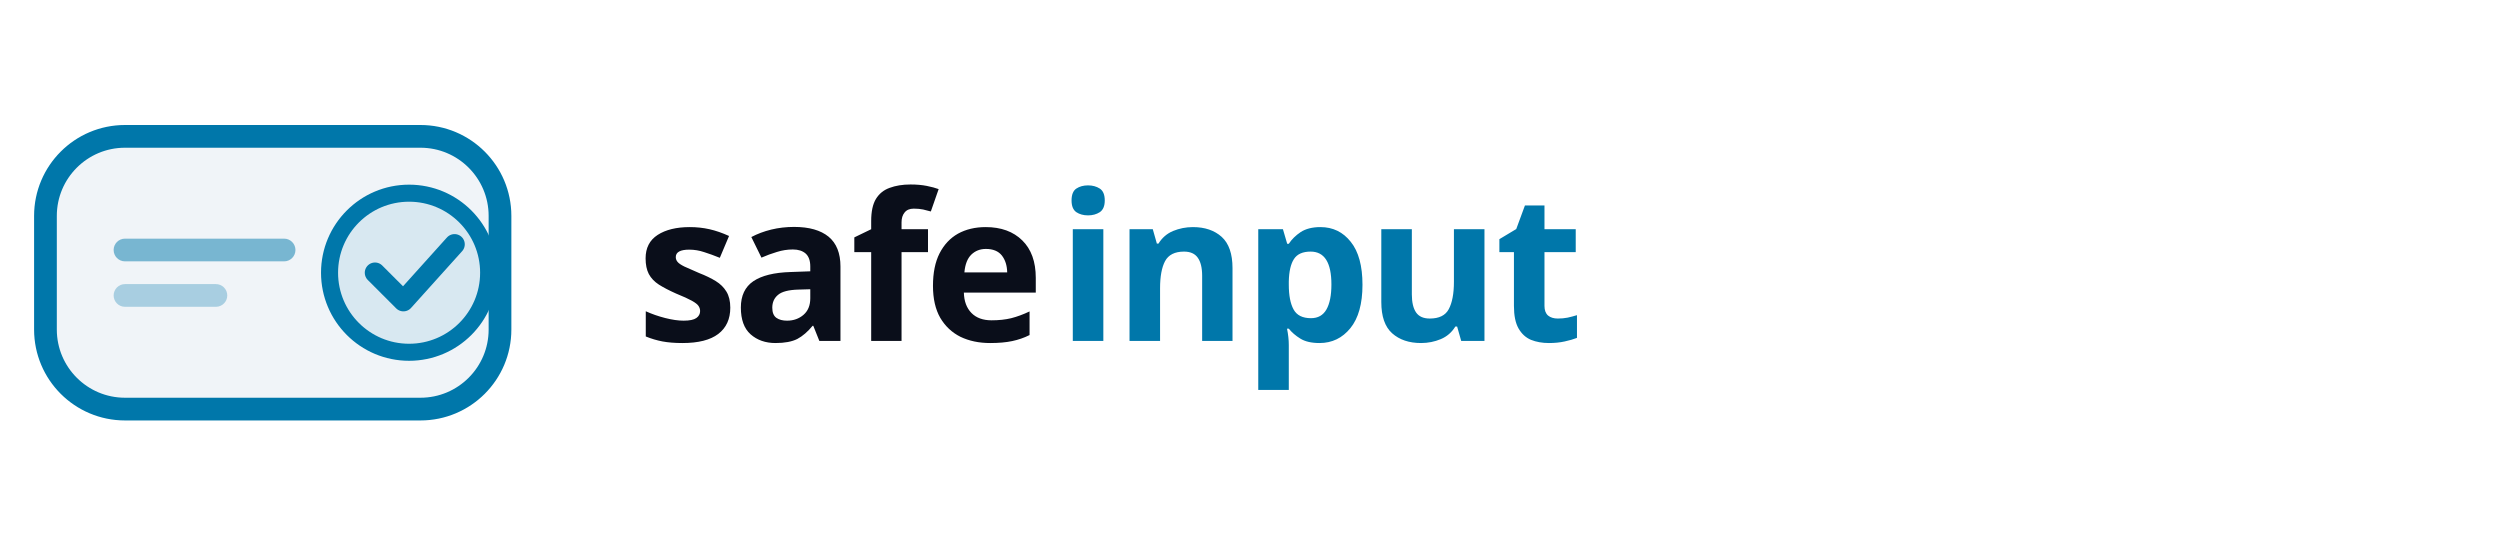
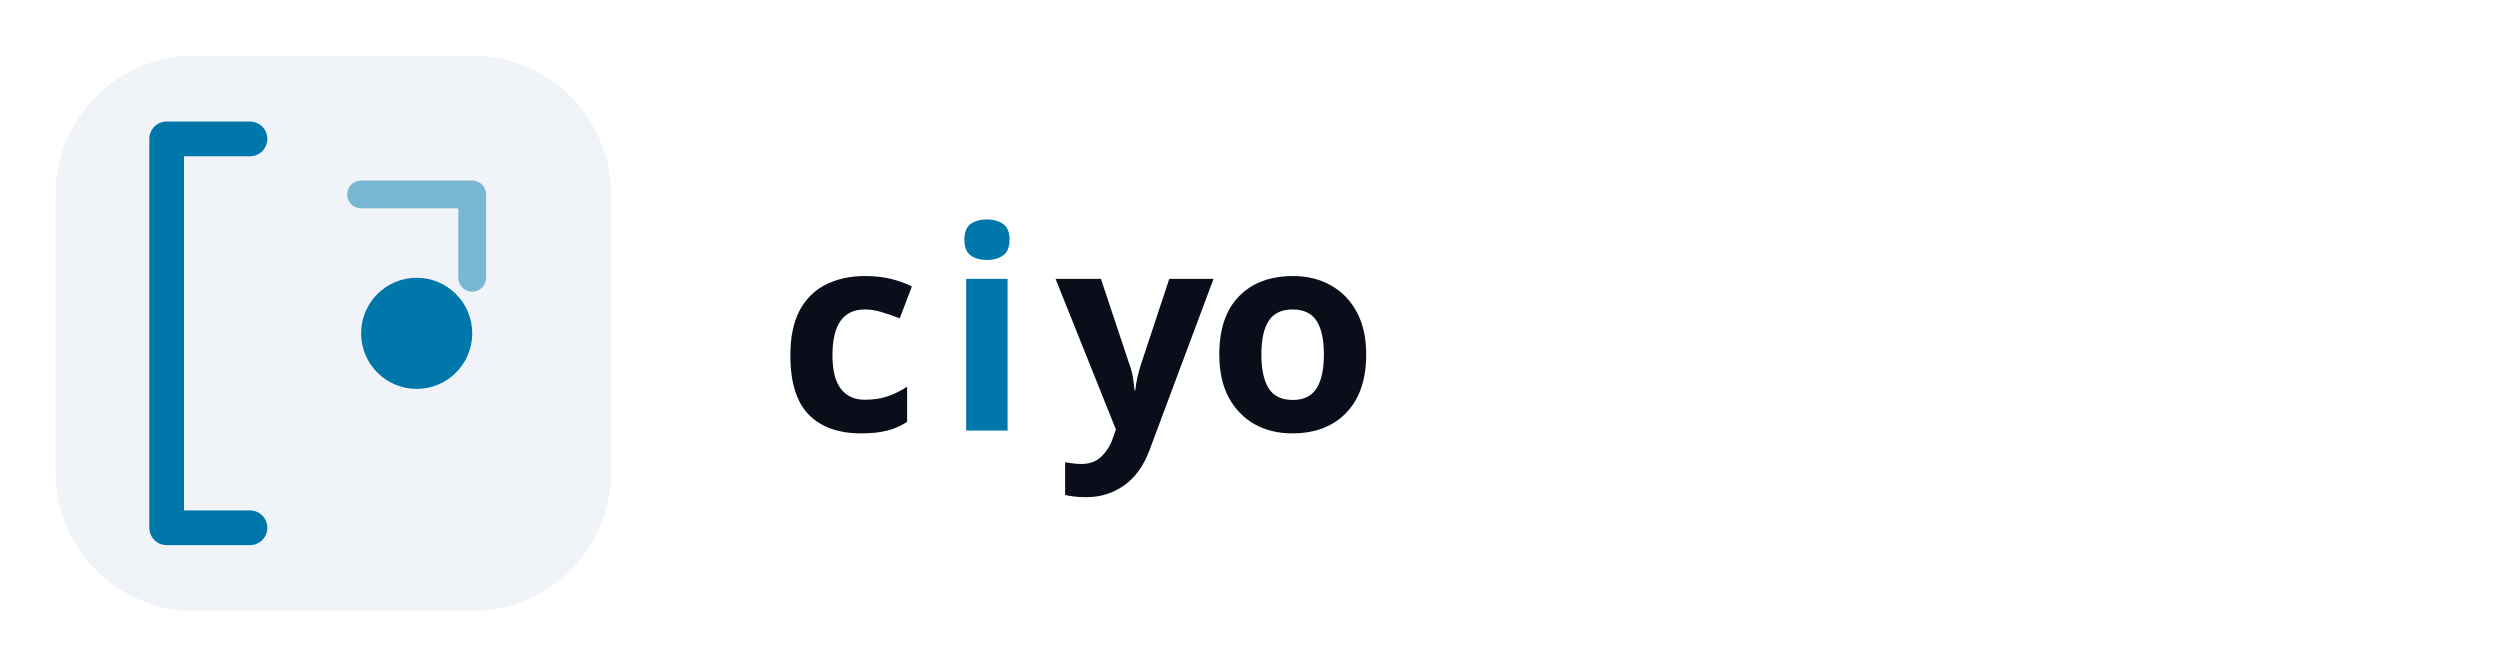
- <svg xmlns="http://www.w3.org/2000/svg" viewBox="0 0 220 48" fill="none">
-   <rect x="4" y="12" width="40" height="24" rx="7" fill="#f0f4f8" stroke="#0077aa" stroke-width="2" />
-   <rect x="10" y="21" width="16" height="2" rx="1" fill="#0077aa" opacity="0.5" />
-   <rect x="10" y="25" width="10" height="2" rx="1" fill="#0077aa" opacity="0.3" />
-   <circle cx="36" cy="24" r="7" fill="#0077aa" opacity="0.1" />
-   <circle cx="36" cy="24" r="7" stroke="#0077aa" stroke-width="1.5" />
-   <path d="M33 24L35.5 26.5L40 21.5" stroke="#0077aa" stroke-width="1.8" stroke-linecap="round" stroke-linejoin="round" />
-   <text x="56" y="30" font-family="'Segoe UI', system-ui, sans-serif" font-size="18" font-weight="600" letter-spacing="-0.5" fill="#0a0e1a">safe</text>
-   <text x="93" y="30" font-family="'Segoe UI', system-ui, sans-serif" font-size="18" font-weight="600" letter-spacing="-0.5" fill="#0077aa">input</text>
+ <svg xmlns="http://www.w3.org/2000/svg" viewBox="0 0 180 48" fill="none">
+   <rect x="4" y="4" width="40" height="40" rx="10" fill="#f0f4f8" />
+   <path d="M18 10 L12 10 L12 38 L18 38" stroke="#0077aa" stroke-width="2.5" stroke-linecap="round" stroke-linejoin="round" />
+   <circle cx="30" cy="24" r="4" fill="#0077aa" />
+   <path d="M26 14 L34 14 L34 20" stroke="#0077aa" stroke-width="2" stroke-linecap="round" stroke-linejoin="round" opacity="0.5" />
+   <text x="56" y="31" font-family="'Segoe UI',system-ui,sans-serif" font-size="20" font-weight="700" letter-spacing="-0.5" fill="#0a0e1a">c</text>
+   <text x="68" y="31" font-family="'Segoe UI',system-ui,sans-serif" font-size="20" font-weight="700" letter-spacing="-0.5" fill="#0077aa">i</text>
+   <text x="76" y="31" font-family="'Segoe UI',system-ui,sans-serif" font-size="20" font-weight="700" letter-spacing="-0.5" fill="#0a0e1a">yo</text>
</svg>
